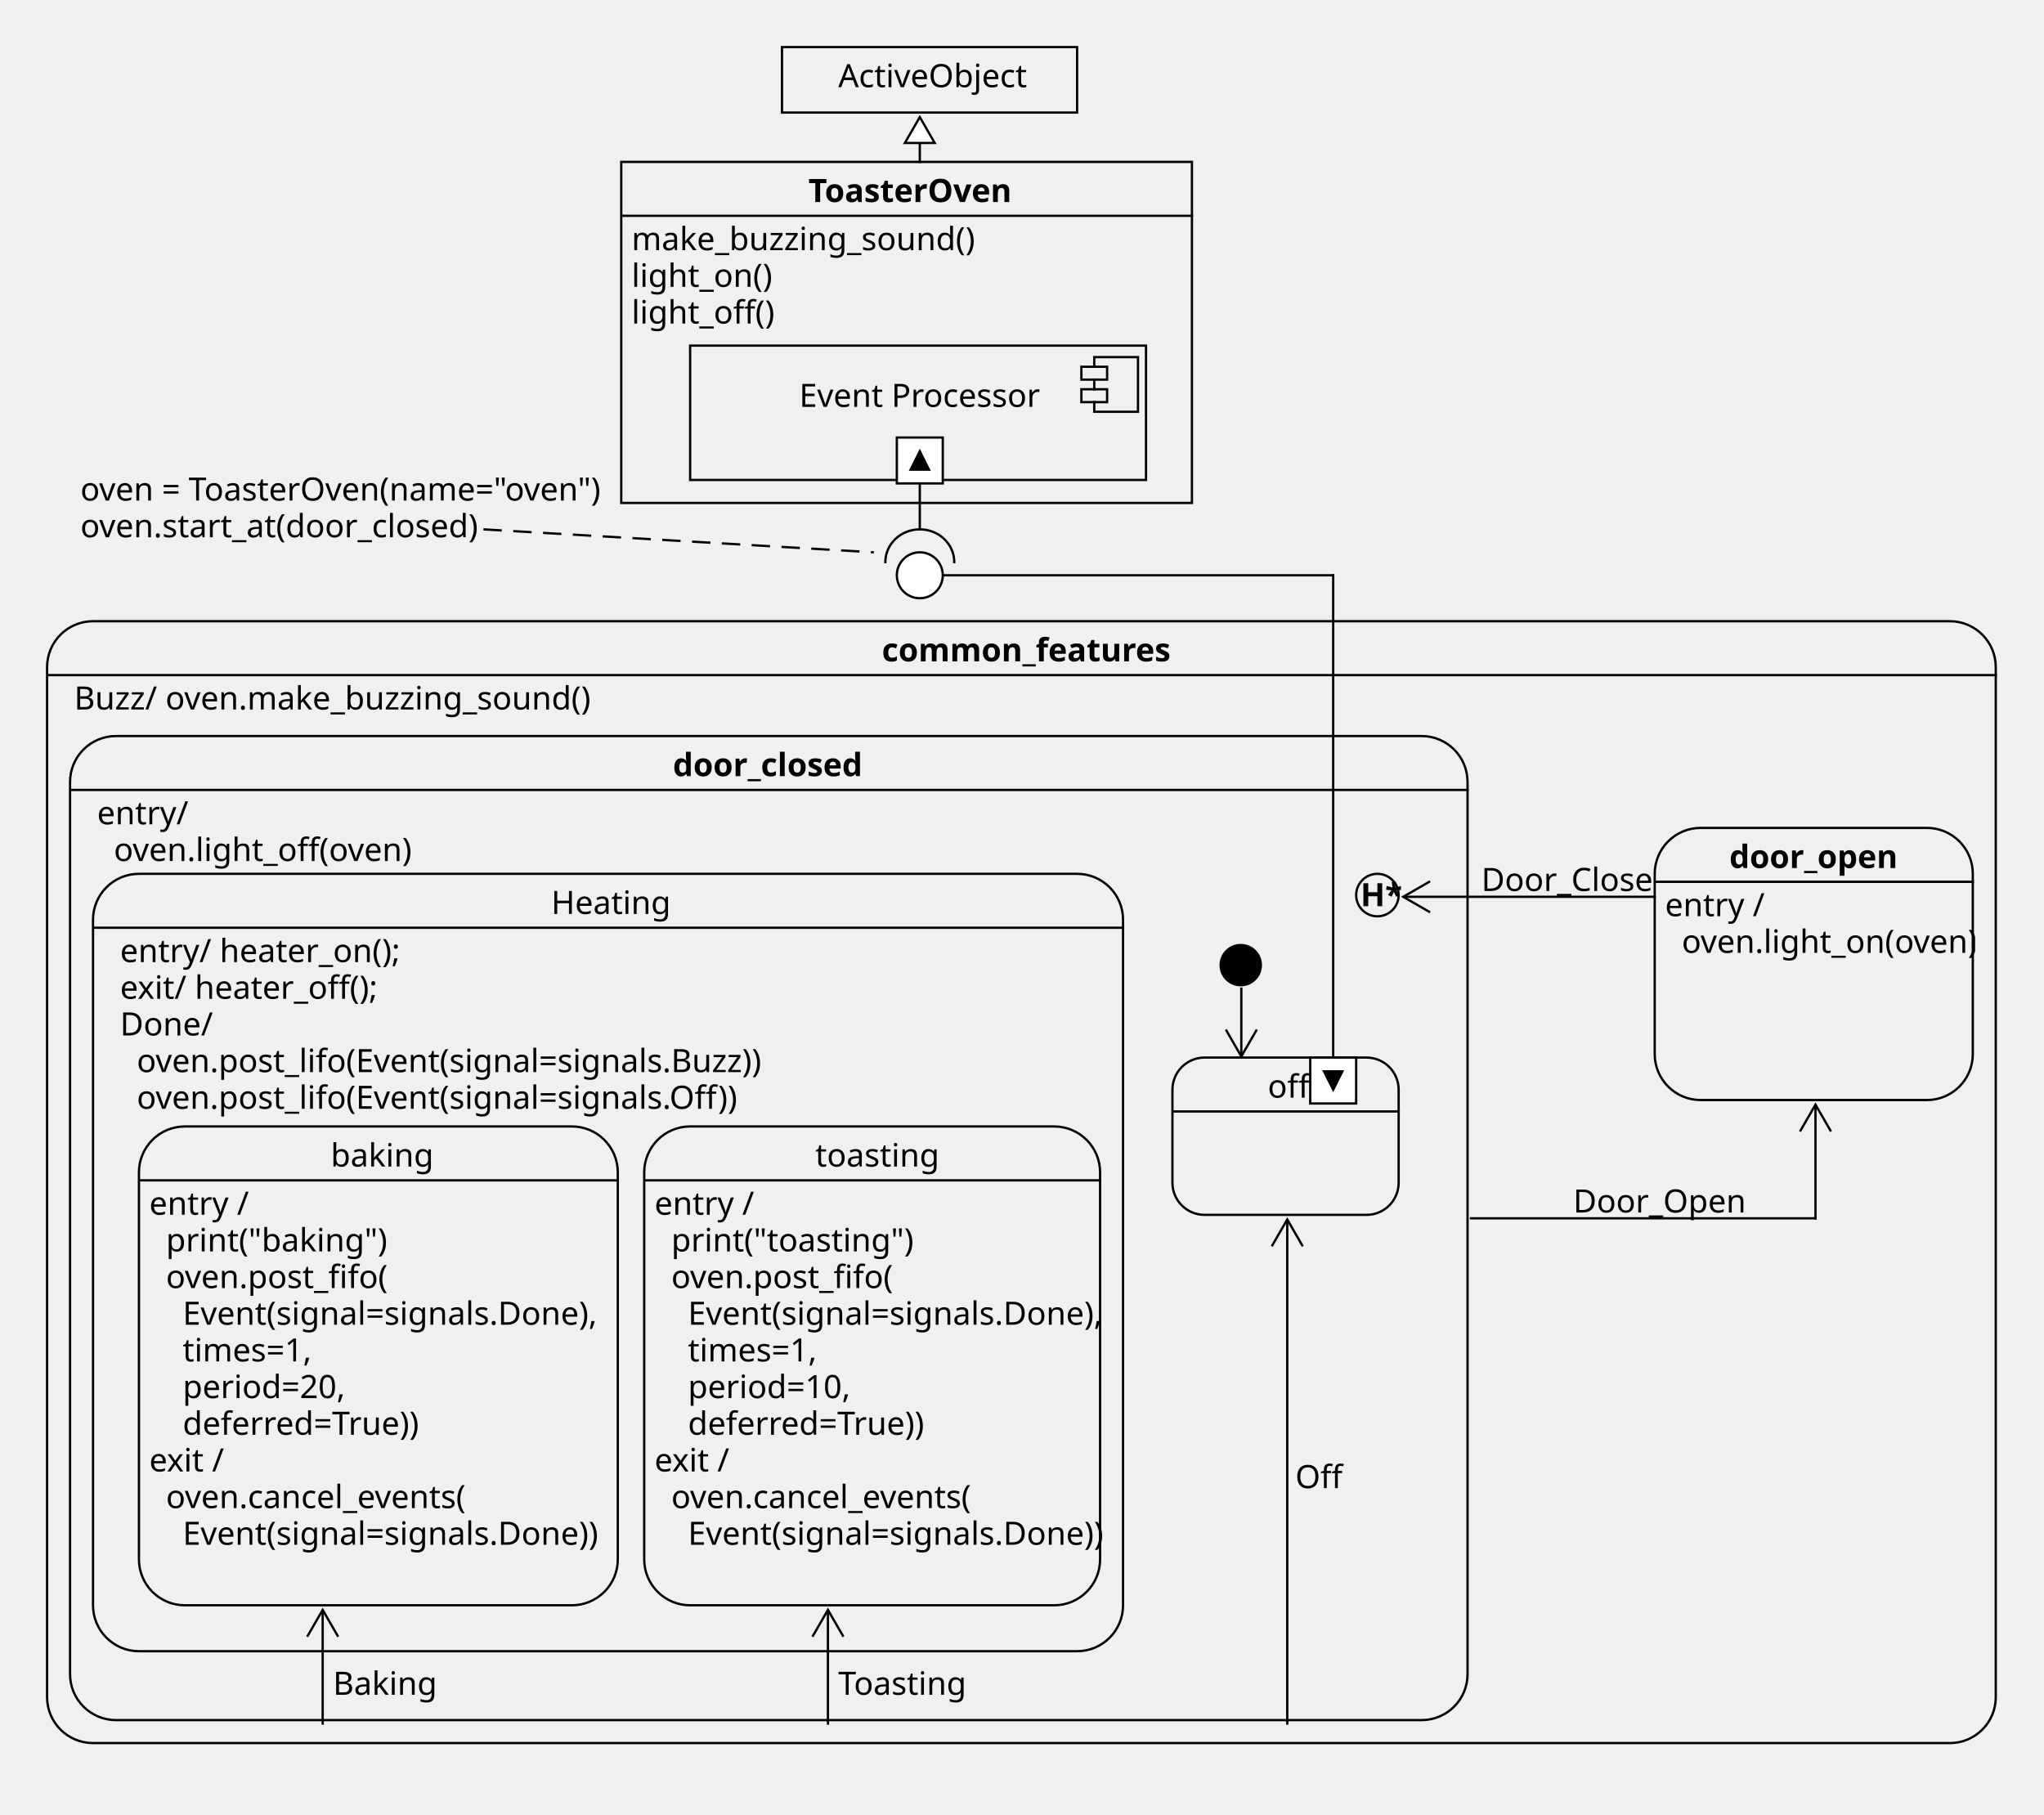
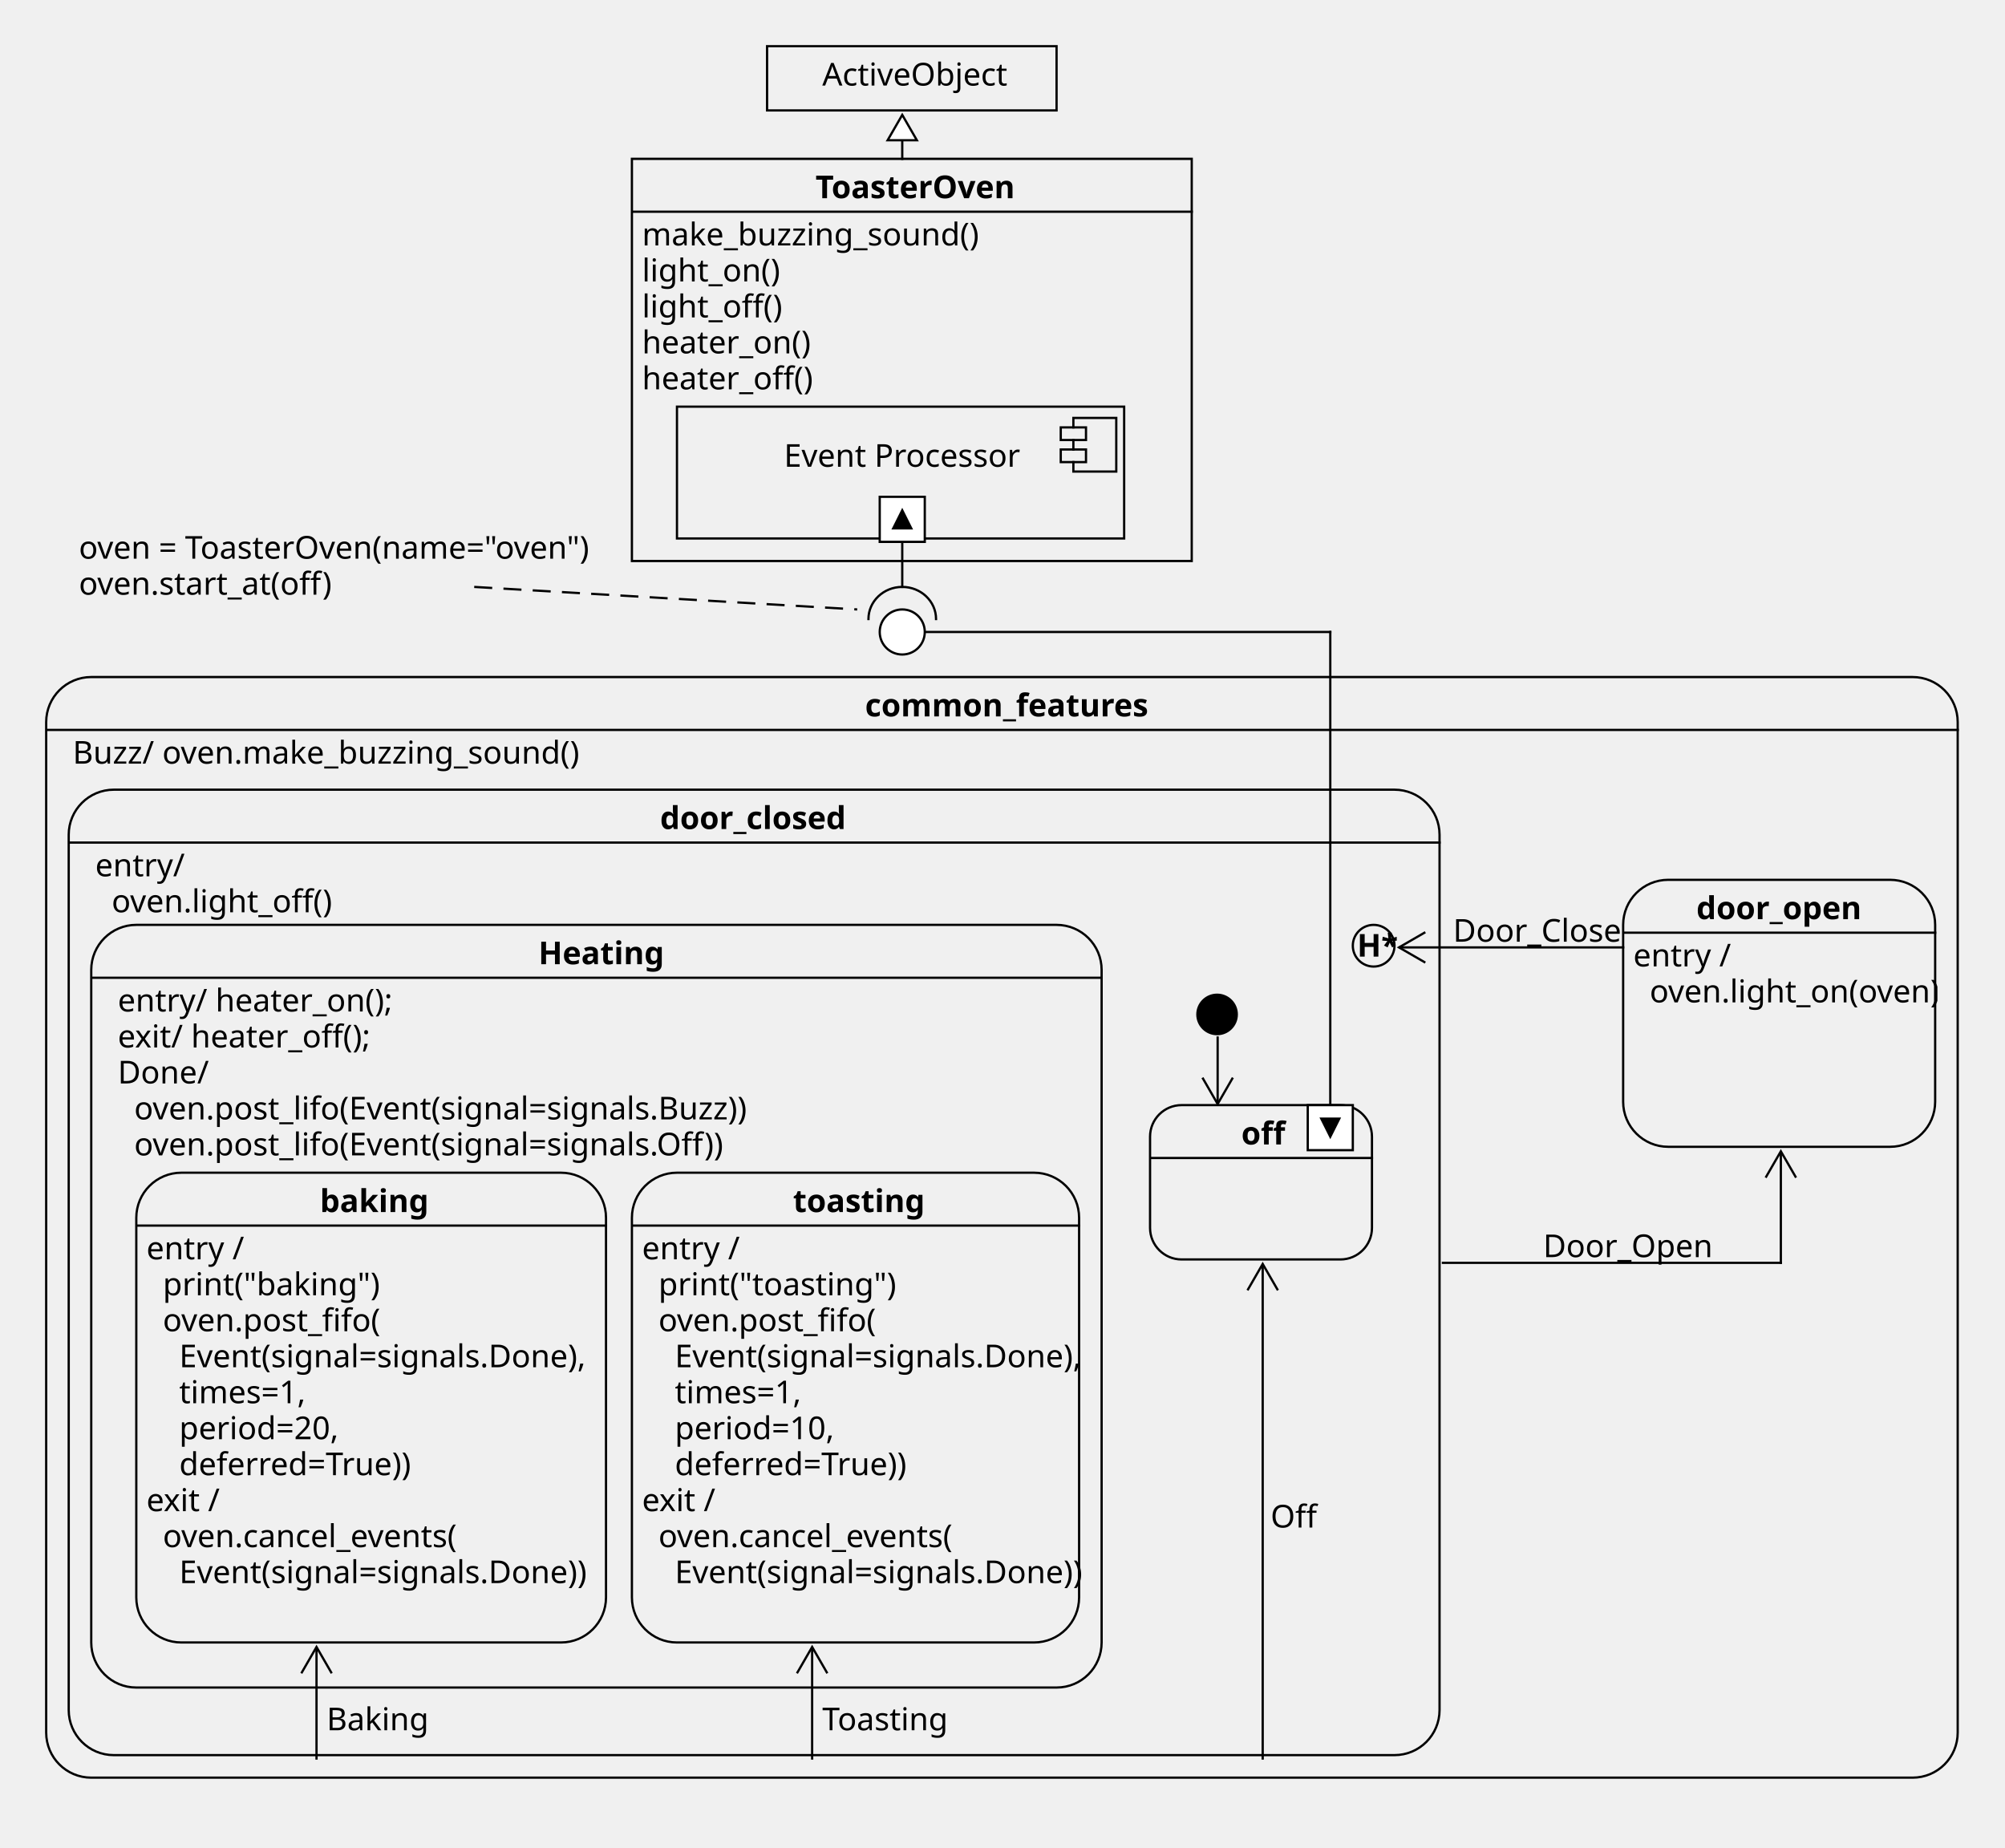
- <svg xmlns="http://www.w3.org/2000/svg" fill-opacity="1" color-rendering="auto" color-interpolation="auto" text-rendering="auto" stroke="black" stroke-linecap="square" width="890" stroke-miterlimit="10" shape-rendering="auto" stroke-opacity="1" fill="black" stroke-dasharray="none" font-weight="normal" stroke-width="1" viewBox="170 10 890 790" height="790" font-family="'Dialog'" font-style="normal" stroke-linejoin="miter" font-size="12px" stroke-dashoffset="0" image-rendering="auto">
+ <svg xmlns="http://www.w3.org/2000/svg" fill-opacity="1" color-rendering="auto" color-interpolation="auto" text-rendering="auto" stroke="black" stroke-linecap="square" width="890" stroke-miterlimit="10" shape-rendering="auto" stroke-opacity="1" fill="black" stroke-dasharray="none" font-weight="normal" stroke-width="1" viewBox="170 30 890 820" height="820" font-family="'Dialog'" font-style="normal" stroke-linejoin="miter" font-size="12px" stroke-dashoffset="0" image-rendering="auto">
  <defs id="genericDefs" />
  <g>
    <defs id="defs1">
      <clipPath clipPathUnits="userSpaceOnUse" id="clipPath1">
        <path d="M0 0 L2147483647 0 L2147483647 2147483647 L0 2147483647 L0 0 Z" />
      </clipPath>
      <clipPath clipPathUnits="userSpaceOnUse" id="clipPath2">
+         <path d="M0 0 L0 180 L250 180 L250 0 Z" />
+       </clipPath>
+       <clipPath clipPathUnits="userSpaceOnUse" id="clipPath3">
        <path d="M0 0 L0 30 L70 30 L70 0 Z" />
      </clipPath>
-       <clipPath clipPathUnits="userSpaceOnUse" id="clipPath3">
+       <clipPath clipPathUnits="userSpaceOnUse" id="clipPath4">
        <path d="M0 0 L0 30 L60 30 L60 0 Z" />
      </clipPath>
-       <clipPath clipPathUnits="userSpaceOnUse" id="clipPath4">
+       <clipPath clipPathUnits="userSpaceOnUse" id="clipPath5">
        <path d="M0 0 L0 490 L850 490 L850 0 Z" />
      </clipPath>
-       <clipPath clipPathUnits="userSpaceOnUse" id="clipPath5">
+       <clipPath clipPathUnits="userSpaceOnUse" id="clipPath6">
        <path d="M0 0 L0 70 L250 70 L250 0 Z" />
      </clipPath>
-       <clipPath clipPathUnits="userSpaceOnUse" id="clipPath6">
+       <clipPath clipPathUnits="userSpaceOnUse" id="clipPath7">
        <path d="M0 0 L0 70 L100 70 L100 0 Z" />
      </clipPath>
-       <clipPath clipPathUnits="userSpaceOnUse" id="clipPath7">
+       <clipPath clipPathUnits="userSpaceOnUse" id="clipPath8">
        <path d="M0 0 L0 30 L130 30 L130 0 Z" />
      </clipPath>
-       <clipPath clipPathUnits="userSpaceOnUse" id="clipPath8">
+       <clipPath clipPathUnits="userSpaceOnUse" id="clipPath9">
        <path d="M0 0 L0 120 L140 120 L140 0 Z" />
      </clipPath>
-       <clipPath clipPathUnits="userSpaceOnUse" id="clipPath9">
+       <clipPath clipPathUnits="userSpaceOnUse" id="clipPath10">
        <path d="M0 0 L0 20 L20 20 L20 0 Z" />
      </clipPath>
-       <clipPath clipPathUnits="userSpaceOnUse" id="clipPath10">
+       <clipPath clipPathUnits="userSpaceOnUse" id="clipPath11">
        <path d="M0 0 L0 60 L200 60 L200 0 Z" />
-       </clipPath>
-       <clipPath clipPathUnits="userSpaceOnUse" id="clipPath11">
-         <path d="M0 0 L0 150 L250 150 L250 0 Z" />
      </clipPath>
      <clipPath clipPathUnits="userSpaceOnUse" id="clipPath12">
        <path d="M0 0 L0 210 L200 210 L200 0 Z" />
      </clipPath>
      <clipPath clipPathUnits="userSpaceOnUse" id="clipPath13">
        <path d="M0 0 L0 210 L210 210 L210 0 Z" />
      </clipPath>
      <clipPath clipPathUnits="userSpaceOnUse" id="clipPath14">
        <path d="M0 0 L0 430 L610 430 L610 0 Z" />
      </clipPath>
      <clipPath clipPathUnits="userSpaceOnUse" id="clipPath15">
        <path d="M0 0 L0 340 L450 340 L450 0 Z" />
      </clipPath>
      <clipPath clipPathUnits="userSpaceOnUse" id="clipPath16">
        <path d="M0 0 L0 40 L200 40 L200 0 Z" />
      </clipPath>
      <clipPath clipPathUnits="userSpaceOnUse" id="clipPath17">
        <path d="M0 0 L0 50 L30 50 L30 0 Z" />
      </clipPath>
      <clipPath clipPathUnits="userSpaceOnUse" id="clipPath18">
        <path d="M0 0 L0 80 L180 80 L180 0 Z" />
      </clipPath>
      <clipPath clipPathUnits="userSpaceOnUse" id="clipPath19">
-         <path d="M0 0 L0 30 L140 30 L140 0 Z" />
+         <path d="M0 0 L0 70 L50 70 L50 0 Z" />
      </clipPath>
      <clipPath clipPathUnits="userSpaceOnUse" id="clipPath20">
-         <path d="M0 0 L0 70 L50 70 L50 0 Z" />
+         <path d="M0 0 L0 250 L220 250 L220 0 Z" />
      </clipPath>
      <clipPath clipPathUnits="userSpaceOnUse" id="clipPath21">
-         <path d="M0 0 L0 250 L210 250 L210 0 Z" />
+         <path d="M0 0 L0 250 L50 250 L50 0 Z" />
      </clipPath>
      <clipPath clipPathUnits="userSpaceOnUse" id="clipPath22">
-         <path d="M0 0 L0 250 L50 250 L50 0 Z" />
+         <path d="M0 0 L0 80 L30 80 L30 0 Z" />
      </clipPath>
      <clipPath clipPathUnits="userSpaceOnUse" id="clipPath23">
-         <path d="M0 0 L0 80 L30 80 L30 0 Z" />
-       </clipPath>
-       <clipPath clipPathUnits="userSpaceOnUse" id="clipPath24">
        <path d="M0 0 L0 60 L30 60 L30 0 Z" />
      </clipPath>
    </defs>
-     <g font-family="sans-serif" font-size="14px" transform="translate(530,730)">
-       <text x="5" xml:space="preserve" y="17.969" clip-path="url(#clipPath2)" stroke="none">Toasting</text>
-     </g>
-     <g font-family="sans-serif" font-size="14px" transform="translate(310,730)">
-       <text x="5" xml:space="preserve" y="17.969" clip-path="url(#clipPath3)" stroke="none">Baking</text>
-     </g>
-     <g fill="rgb(255,255,255)" fill-opacity="0" transform="translate(190,280)" stroke-opacity="0" stroke="rgb(255,255,255)">
-       <rect x="0.5" y="0.5" clip-path="url(#clipPath4)" width="848.5" rx="20" ry="20" height="488.5" stroke="none" />
-     </g>
-     <g transform="translate(190,280)">
-       <rect x="0.5" y="0.5" clip-path="url(#clipPath4)" fill="none" width="848.5" rx="20" ry="20" height="488.5" />
-       <text x="364" font-size="14px" y="17.969" clip-path="url(#clipPath4)" font-family="sans-serif" stroke="none" font-weight="bold" xml:space="preserve">common_features</text>
-       <path fill="none" d="M1 23.969 L849 23.969" clip-path="url(#clipPath4)" />
-       <text x="5" font-size="14px" y="38.938" clip-path="url(#clipPath4)" font-family="sans-serif" stroke="none" xml:space="preserve">  Buzz/ oven.make_buzzing_sound()</text>
-     </g>
-     <g font-family="sans-serif" font-size="14px" transform="translate(200,210)">
-       <text x="5" xml:space="preserve" y="17.969" clip-path="url(#clipPath5)" stroke="none">oven = ToasterOven(name="oven")</text>
-       <text x="5" xml:space="preserve" y="33.938" clip-path="url(#clipPath5)" stroke="none">oven.start_at(door_closed)</text>
-     </g>
-     <g font-family="sans-serif" font-size="14px" transform="translate(810,380)">
-       <text x="5" xml:space="preserve" y="17.969" clip-path="url(#clipPath6)" stroke="none">Door_Close</text>
-     </g>
-     <g font-family="sans-serif" font-size="14px" transform="translate(850,520)">
-       <text x="5" xml:space="preserve" y="17.969" clip-path="url(#clipPath6)" stroke="none">Door_Open</text>
-     </g>
-     <g fill="rgb(255,255,255)" fill-opacity="0" transform="translate(510,30)" stroke-opacity="0" stroke="rgb(255,255,255)">
-       <rect x="0.5" width="128.5" height="28.5" y="0.5" clip-path="url(#clipPath7)" stroke="none" />
-     </g>
-     <g transform="translate(510,30)">
-       <rect fill="none" x="0.5" width="128.5" height="28.5" y="0.5" clip-path="url(#clipPath7)" />
-       <text x="25" font-size="14px" y="17.969" clip-path="url(#clipPath7)" font-family="sans-serif" stroke="none" xml:space="preserve">ActiveObject</text>
-     </g>
-     <g fill="rgb(255,255,255)" fill-opacity="0" transform="translate(890,370)" stroke-opacity="0" stroke="rgb(255,255,255)">
-       <rect x="0.5" y="0.5" clip-path="url(#clipPath8)" width="138.5" rx="20" ry="20" height="118.5" stroke="none" />
-     </g>
-     <g transform="translate(890,370)">
-       <rect x="0.5" y="0.5" clip-path="url(#clipPath8)" fill="none" width="138.5" rx="20" ry="20" height="118.5" />
-       <text x="33" font-size="14px" y="17.969" clip-path="url(#clipPath8)" font-family="sans-serif" stroke="none" font-weight="bold" xml:space="preserve">door_open</text>
-       <path fill="none" d="M1 23.969 L139 23.969" clip-path="url(#clipPath8)" />
-       <text x="5" font-size="14px" y="38.938" clip-path="url(#clipPath8)" font-family="sans-serif" stroke="none" xml:space="preserve">entry /</text>
-       <text x="5" font-size="14px" y="54.906" clip-path="url(#clipPath8)" font-family="sans-serif" stroke="none" xml:space="preserve">  oven.light_on(oven)</text>
-     </g>
-     <g fill="rgb(255,255,255)" fill-opacity="0" transform="translate(760,390)" stroke-opacity="0" stroke="rgb(255,255,255)">
-       <circle r="9.25" clip-path="url(#clipPath9)" cx="9.75" cy="9.75" stroke="none" />
-     </g>
-     <g transform="translate(760,390)">
-       <circle fill="none" r="9.25" clip-path="url(#clipPath9)" cx="9.75" cy="9.75" />
-       <text x="2.39" font-size="14px" y="14.594" clip-path="url(#clipPath9)" font-family="sans-serif" stroke="none" font-weight="bold" xml:space="preserve">H*</text>
-     </g>
-     <g fill="rgb(255,255,255)" fill-opacity="0" transform="translate(470,160)" stroke-opacity="0" stroke="rgb(255,255,255)">
-       <rect x="170.86" width="11.2" height="5.6" y="9.7" clip-path="url(#clipPath10)" stroke="none" />
-     </g>
-     <g transform="translate(470,160)">
-       <rect fill="none" x="170.86" width="11.2" height="5.6" y="9.7" clip-path="url(#clipPath10)" />
-     </g>
-     <g fill="rgb(255,255,255)" fill-opacity="0" transform="translate(470,160)" stroke-opacity="0" stroke="rgb(255,255,255)">
-       <rect x="170.86" width="11.2" height="5.6" y="19.5" clip-path="url(#clipPath10)" stroke="none" />
-     </g>
-     <g transform="translate(470,160)">
-       <rect fill="none" x="170.86" width="11.2" height="5.6" y="19.5" clip-path="url(#clipPath10)" />
-       <path fill="none" d="M176.46 15.3 L176.46 19.5" clip-path="url(#clipPath10)" />
-       <path fill="none" d="M176.46 9.7 L176.46 5.5 L195.5 5.5 L195.5 29.3 L176.46 29.3 L176.46 25.1" clip-path="url(#clipPath10)" />
-     </g>
-     <g fill="rgb(255,255,255)" fill-opacity="0" transform="translate(470,160)" stroke-opacity="0" stroke="rgb(255,255,255)">
-       <rect x="0.5" width="198.5" height="58.5" y="0.5" clip-path="url(#clipPath10)" stroke="none" />
-     </g>
-     <g transform="translate(470,160)">
-       <rect fill="none" x="0.5" width="198.5" height="58.5" y="0.5" clip-path="url(#clipPath10)" />
-       <text x="48" font-size="14px" y="27.169" clip-path="url(#clipPath10)" font-family="sans-serif" stroke="none" xml:space="preserve">Event Processor</text>
-     </g>
-     <g fill="rgb(255,255,255)" fill-opacity="0" transform="translate(440,80)" stroke-opacity="0" stroke="rgb(255,255,255)">
-       <rect x="0.5" width="248.5" height="148.5" y="0.5" clip-path="url(#clipPath11)" stroke="none" />
-     </g>
-     <g transform="translate(440,80)">
-       <rect fill="none" x="0.5" width="248.5" height="148.5" y="0.5" clip-path="url(#clipPath11)" />
-       <text x="82" font-size="14px" y="17.969" clip-path="url(#clipPath11)" font-family="sans-serif" stroke="none" font-weight="bold" xml:space="preserve">ToasterOven</text>
-       <path fill="none" d="M1 23.969 L249 23.969" clip-path="url(#clipPath11)" />
-       <text x="5" font-size="14px" y="38.938" clip-path="url(#clipPath11)" font-family="sans-serif" stroke="none" xml:space="preserve">make_buzzing_sound()</text>
-       <text x="5" font-size="14px" y="54.906" clip-path="url(#clipPath11)" font-family="sans-serif" stroke="none" xml:space="preserve">light_on()</text>
-       <text x="5" font-size="14px" y="70.875" clip-path="url(#clipPath11)" font-family="sans-serif" stroke="none" xml:space="preserve">light_off()</text>
-     </g>
-     <g transform="translate(700,420)">
-       <circle r="8.75" clip-path="url(#clipPath9)" cx="10.25" cy="10.25" stroke="none" />
-       <circle fill="none" r="8.75" clip-path="url(#clipPath9)" cx="10.25" cy="10.25" />
-     </g>
-     <g fill="rgb(255,255,255)" fill-opacity="0" transform="translate(680,470)" stroke-opacity="0" stroke="rgb(255,255,255)">
-       <rect x="0.5" y="0.5" clip-path="url(#clipPath6)" width="98.5" rx="14" ry="14" height="68.5" stroke="none" />
-     </g>
-     <g transform="translate(680,470)">
-       <rect x="0.5" y="0.5" clip-path="url(#clipPath6)" fill="none" width="98.5" rx="14" ry="14" height="68.5" />
-       <text x="42" font-size="14px" y="17.969" clip-path="url(#clipPath6)" font-family="sans-serif" stroke="none" xml:space="preserve">off</text>
-       <path fill="none" d="M1 23.969 L99 23.969" clip-path="url(#clipPath6)" />
-     </g>
-     <g fill="rgb(255,255,255)" fill-opacity="0" transform="translate(450,500)" stroke-opacity="0" stroke="rgb(255,255,255)">
+     <g fill="rgb(255,255,255)" fill-opacity="0" transform="translate(450,100)" stroke-opacity="0" stroke="rgb(255,255,255)">
+       <rect x="0.5" width="248.5" height="178.5" y="0.5" clip-path="url(#clipPath2)" stroke="none" />
+     </g>
+     <g transform="translate(450,100)">
+       <rect fill="none" x="0.5" width="248.5" height="178.5" y="0.5" clip-path="url(#clipPath2)" />
+       <text x="82" font-size="14px" y="17.969" clip-path="url(#clipPath2)" font-family="sans-serif" stroke="none" font-weight="bold" xml:space="preserve">ToasterOven</text>
+       <path fill="none" d="M1 23.969 L249 23.969" clip-path="url(#clipPath2)" />
+       <text x="5" font-size="14px" y="38.938" clip-path="url(#clipPath2)" font-family="sans-serif" stroke="none" xml:space="preserve">make_buzzing_sound()</text>
+       <text x="5" font-size="14px" y="54.906" clip-path="url(#clipPath2)" font-family="sans-serif" stroke="none" xml:space="preserve">light_on()</text>
+       <text x="5" font-size="14px" y="70.875" clip-path="url(#clipPath2)" font-family="sans-serif" stroke="none" xml:space="preserve">light_off()</text>
+       <text x="5" font-size="14px" y="86.844" clip-path="url(#clipPath2)" font-family="sans-serif" stroke="none" xml:space="preserve">heater_on()</text>
+       <text x="5" font-size="14px" y="102.812" clip-path="url(#clipPath2)" font-family="sans-serif" stroke="none" xml:space="preserve">heater_off()</text>
+     </g>
+     <g font-family="sans-serif" font-size="14px" transform="translate(530,780)">
+       <text x="5" xml:space="preserve" y="17.969" clip-path="url(#clipPath3)" stroke="none">Toasting</text>
+     </g>
+     <g font-family="sans-serif" font-size="14px" transform="translate(310,780)">
+       <text x="5" xml:space="preserve" y="17.969" clip-path="url(#clipPath4)" stroke="none">Baking</text>
+     </g>
+     <g fill="rgb(255,255,255)" fill-opacity="0" transform="translate(190,330)" stroke-opacity="0" stroke="rgb(255,255,255)">
+       <rect x="0.5" y="0.5" clip-path="url(#clipPath5)" width="848.5" rx="20" ry="20" height="488.5" stroke="none" />
+     </g>
+     <g transform="translate(190,330)">
+       <rect x="0.5" y="0.5" clip-path="url(#clipPath5)" fill="none" width="848.5" rx="20" ry="20" height="488.5" />
+       <text x="364" font-size="14px" y="17.969" clip-path="url(#clipPath5)" font-family="sans-serif" stroke="none" font-weight="bold" xml:space="preserve">common_features</text>
+       <path fill="none" d="M1 23.969 L849 23.969" clip-path="url(#clipPath5)" />
+       <text x="5" font-size="14px" y="38.938" clip-path="url(#clipPath5)" font-family="sans-serif" stroke="none" xml:space="preserve">  Buzz/ oven.make_buzzing_sound()</text>
+     </g>
+     <g font-family="sans-serif" font-size="14px" transform="translate(200,260)">
+       <text x="5" xml:space="preserve" y="17.969" clip-path="url(#clipPath6)" stroke="none">oven = ToasterOven(name="oven")</text>
+       <text x="5" xml:space="preserve" y="33.938" clip-path="url(#clipPath6)" stroke="none">oven.start_at(off)</text>
+     </g>
+     <g font-family="sans-serif" font-size="14px" transform="translate(810,430)">
+       <text x="5" xml:space="preserve" y="17.969" clip-path="url(#clipPath7)" stroke="none">Door_Close</text>
+     </g>
+     <g font-family="sans-serif" font-size="14px" transform="translate(850,570)">
+       <text x="5" xml:space="preserve" y="17.969" clip-path="url(#clipPath7)" stroke="none">Door_Open</text>
+     </g>
+     <g fill="rgb(255,255,255)" fill-opacity="0" transform="translate(510,50)" stroke-opacity="0" stroke="rgb(255,255,255)">
+       <rect x="0.5" width="128.5" height="28.5" y="0.5" clip-path="url(#clipPath8)" stroke="none" />
+     </g>
+     <g transform="translate(510,50)">
+       <rect fill="none" x="0.5" width="128.5" height="28.5" y="0.5" clip-path="url(#clipPath8)" />
+       <text x="25" font-size="14px" y="17.969" clip-path="url(#clipPath8)" font-family="sans-serif" stroke="none" xml:space="preserve">ActiveObject</text>
+     </g>
+     <g fill="rgb(255,255,255)" fill-opacity="0" transform="translate(890,420)" stroke-opacity="0" stroke="rgb(255,255,255)">
+       <rect x="0.5" y="0.5" clip-path="url(#clipPath9)" width="138.5" rx="20" ry="20" height="118.5" stroke="none" />
+     </g>
+     <g transform="translate(890,420)">
+       <rect x="0.5" y="0.5" clip-path="url(#clipPath9)" fill="none" width="138.5" rx="20" ry="20" height="118.5" />
+       <text x="33" font-size="14px" y="17.969" clip-path="url(#clipPath9)" font-family="sans-serif" stroke="none" font-weight="bold" xml:space="preserve">door_open</text>
+       <path fill="none" d="M1 23.969 L139 23.969" clip-path="url(#clipPath9)" />
+       <text x="5" font-size="14px" y="38.938" clip-path="url(#clipPath9)" font-family="sans-serif" stroke="none" xml:space="preserve">entry /</text>
+       <text x="5" font-size="14px" y="54.906" clip-path="url(#clipPath9)" font-family="sans-serif" stroke="none" xml:space="preserve">  oven.light_on(oven)</text>
+     </g>
+     <g fill="rgb(255,255,255)" fill-opacity="0" transform="translate(770,440)" stroke-opacity="0" stroke="rgb(255,255,255)">
+       <circle r="9.25" clip-path="url(#clipPath10)" cx="9.75" cy="9.75" stroke="none" />
+     </g>
+     <g transform="translate(770,440)">
+       <circle fill="none" r="9.25" clip-path="url(#clipPath10)" cx="9.75" cy="9.75" />
+       <text x="2.39" font-size="14px" y="14.594" clip-path="url(#clipPath10)" font-family="sans-serif" stroke="none" font-weight="bold" xml:space="preserve">H*</text>
+     </g>
+     <g fill="rgb(255,255,255)" fill-opacity="0" transform="translate(470,210)" stroke-opacity="0" stroke="rgb(255,255,255)">
+       <rect x="170.86" width="11.2" height="5.6" y="9.7" clip-path="url(#clipPath11)" stroke="none" />
+     </g>
+     <g transform="translate(470,210)">
+       <rect fill="none" x="170.86" width="11.2" height="5.6" y="9.7" clip-path="url(#clipPath11)" />
+     </g>
+     <g fill="rgb(255,255,255)" fill-opacity="0" transform="translate(470,210)" stroke-opacity="0" stroke="rgb(255,255,255)">
+       <rect x="170.86" width="11.2" height="5.6" y="19.5" clip-path="url(#clipPath11)" stroke="none" />
+     </g>
+     <g transform="translate(470,210)">
+       <rect fill="none" x="170.86" width="11.2" height="5.6" y="19.5" clip-path="url(#clipPath11)" />
+       <path fill="none" d="M176.46 15.3 L176.46 19.5" clip-path="url(#clipPath11)" />
+       <path fill="none" d="M176.46 9.7 L176.46 5.5 L195.5 5.5 L195.5 29.3 L176.46 29.3 L176.46 25.1" clip-path="url(#clipPath11)" />
+     </g>
+     <g fill="rgb(255,255,255)" fill-opacity="0" transform="translate(470,210)" stroke-opacity="0" stroke="rgb(255,255,255)">
+       <rect x="0.5" width="198.5" height="58.5" y="0.5" clip-path="url(#clipPath11)" stroke="none" />
+     </g>
+     <g transform="translate(470,210)">
+       <rect fill="none" x="0.5" width="198.5" height="58.5" y="0.5" clip-path="url(#clipPath11)" />
+       <text x="48" font-size="14px" y="27.169" clip-path="url(#clipPath11)" font-family="sans-serif" stroke="none" xml:space="preserve">Event Processor</text>
+     </g>
+     <g transform="translate(700,470)">
+       <circle r="8.75" clip-path="url(#clipPath10)" cx="10.25" cy="10.25" stroke="none" />
+       <circle fill="none" r="8.75" clip-path="url(#clipPath10)" cx="10.25" cy="10.25" />
+     </g>
+     <g fill="rgb(255,255,255)" fill-opacity="0" transform="translate(680,520)" stroke-opacity="0" stroke="rgb(255,255,255)">
+       <rect x="0.5" y="0.5" clip-path="url(#clipPath7)" width="98.5" rx="14" ry="14" height="68.5" stroke="none" />
+     </g>
+     <g transform="translate(680,520)">
+       <rect x="0.5" y="0.5" clip-path="url(#clipPath7)" fill="none" width="98.5" rx="14" ry="14" height="68.5" />
+       <text x="41" font-size="14px" y="17.969" clip-path="url(#clipPath7)" font-family="sans-serif" stroke="none" font-weight="bold" xml:space="preserve">off</text>
+       <path fill="none" d="M1 23.969 L99 23.969" clip-path="url(#clipPath7)" />
+     </g>
+     <g fill="rgb(255,255,255)" fill-opacity="0" transform="translate(450,550)" stroke-opacity="0" stroke="rgb(255,255,255)">
      <rect x="0.5" y="0.5" clip-path="url(#clipPath12)" width="198.5" rx="20" ry="20" height="208.5" stroke="none" />
    </g>
-     <g transform="translate(450,500)">
+     <g transform="translate(450,550)">
      <rect x="0.5" y="0.5" clip-path="url(#clipPath12)" fill="none" width="198.5" rx="20" ry="20" height="208.5" />
-       <text x="75" font-size="14px" y="17.969" clip-path="url(#clipPath12)" font-family="sans-serif" stroke="none" xml:space="preserve">toasting</text>
+       <text x="72" font-size="14px" y="17.969" clip-path="url(#clipPath12)" font-family="sans-serif" stroke="none" font-weight="bold" xml:space="preserve">toasting</text>
      <path fill="none" d="M1 23.969 L199 23.969" clip-path="url(#clipPath12)" />
      <text x="5" font-size="14px" y="38.938" clip-path="url(#clipPath12)" font-family="sans-serif" stroke="none" xml:space="preserve">entry /</text>
      <text x="5" font-size="14px" y="54.906" clip-path="url(#clipPath12)" font-family="sans-serif" stroke="none" xml:space="preserve">  print("toasting")</text>
      <text x="5" font-size="14px" y="70.875" clip-path="url(#clipPath12)" font-family="sans-serif" stroke="none" xml:space="preserve">  oven.post_fifo(</text>
      <text x="5" font-size="14px" y="86.844" clip-path="url(#clipPath12)" font-family="sans-serif" stroke="none" xml:space="preserve">    Event(signal=signals.Done),</text>
      <text x="5" font-size="14px" y="102.812" clip-path="url(#clipPath12)" font-family="sans-serif" stroke="none" xml:space="preserve">    times=1,</text>
      <text x="5" font-size="14px" y="118.781" clip-path="url(#clipPath12)" font-family="sans-serif" stroke="none" xml:space="preserve">    period=10,</text>
      <text x="5" font-size="14px" y="134.75" clip-path="url(#clipPath12)" font-family="sans-serif" stroke="none" xml:space="preserve">    deferred=True))</text>
      <text x="5" font-size="14px" y="150.719" clip-path="url(#clipPath12)" font-family="sans-serif" stroke="none" xml:space="preserve">exit /</text>
      <text x="5" font-size="14px" y="166.688" clip-path="url(#clipPath12)" font-family="sans-serif" stroke="none" xml:space="preserve">  oven.cancel_events(</text>
      <text x="5" font-size="14px" y="182.656" clip-path="url(#clipPath12)" font-family="sans-serif" stroke="none" xml:space="preserve">    Event(signal=signals.Done))</text>
    </g>
-     <g fill="rgb(255,255,255)" fill-opacity="0" transform="translate(230,500)" stroke-opacity="0" stroke="rgb(255,255,255)">
+     <g fill="rgb(255,255,255)" fill-opacity="0" transform="translate(230,550)" stroke-opacity="0" stroke="rgb(255,255,255)">
      <rect x="0.5" y="0.5" clip-path="url(#clipPath13)" width="208.5" rx="20" ry="20" height="208.5" stroke="none" />
    </g>
-     <g transform="translate(230,500)">
+     <g transform="translate(230,550)">
      <rect x="0.5" y="0.5" clip-path="url(#clipPath13)" fill="none" width="208.5" rx="20" ry="20" height="208.5" />
-       <text x="84" font-size="14px" y="17.969" clip-path="url(#clipPath13)" font-family="sans-serif" stroke="none" xml:space="preserve">baking</text>
+       <text x="82" font-size="14px" y="17.969" clip-path="url(#clipPath13)" font-family="sans-serif" stroke="none" font-weight="bold" xml:space="preserve">baking</text>
      <path fill="none" d="M1 23.969 L209 23.969" clip-path="url(#clipPath13)" />
      <text x="5" font-size="14px" y="38.938" clip-path="url(#clipPath13)" font-family="sans-serif" stroke="none" xml:space="preserve">entry /</text>
      <text x="5" font-size="14px" y="54.906" clip-path="url(#clipPath13)" font-family="sans-serif" stroke="none" xml:space="preserve">  print("baking")</text>
      <text x="5" font-size="14px" y="70.875" clip-path="url(#clipPath13)" font-family="sans-serif" stroke="none" xml:space="preserve">  oven.post_fifo(</text>
      <text x="5" font-size="14px" y="86.844" clip-path="url(#clipPath13)" font-family="sans-serif" stroke="none" xml:space="preserve">    Event(signal=signals.Done),</text>
      <text x="5" font-size="14px" y="102.812" clip-path="url(#clipPath13)" font-family="sans-serif" stroke="none" xml:space="preserve">    times=1,</text>
      <text x="5" font-size="14px" y="118.781" clip-path="url(#clipPath13)" font-family="sans-serif" stroke="none" xml:space="preserve">    period=20,</text>
      <text x="5" font-size="14px" y="134.75" clip-path="url(#clipPath13)" font-family="sans-serif" stroke="none" xml:space="preserve">    deferred=True))</text>
      <text x="5" font-size="14px" y="150.719" clip-path="url(#clipPath13)" font-family="sans-serif" stroke="none" xml:space="preserve">exit /</text>
      <text x="5" font-size="14px" y="166.688" clip-path="url(#clipPath13)" font-family="sans-serif" stroke="none" xml:space="preserve">  oven.cancel_events(</text>
      <text x="5" font-size="14px" y="182.656" clip-path="url(#clipPath13)" font-family="sans-serif" stroke="none" xml:space="preserve">    Event(signal=signals.Done))</text>
      <text x="5" font-size="14px" y="198.625" clip-path="url(#clipPath13)" font-family="sans-serif" stroke="none" xml:space="preserve">    </text>
    </g>
-     <g fill="rgb(255,255,255)" fill-opacity="0" transform="translate(200,330)" stroke-opacity="0" stroke="rgb(255,255,255)">
+     <g fill="rgb(255,255,255)" fill-opacity="0" transform="translate(200,380)" stroke-opacity="0" stroke="rgb(255,255,255)">
      <rect x="0.5" y="0.5" clip-path="url(#clipPath14)" width="608.5" rx="20" ry="20" height="428.5" stroke="none" />
    </g>
-     <g transform="translate(200,330)">
+     <g transform="translate(200,380)">
      <rect x="0.5" y="0.5" clip-path="url(#clipPath14)" fill="none" width="608.5" rx="20" ry="20" height="428.5" />
      <text x="263" font-size="14px" y="17.969" clip-path="url(#clipPath14)" font-family="sans-serif" stroke="none" font-weight="bold" xml:space="preserve">door_closed</text>
      <path fill="none" d="M1 23.969 L609 23.969" clip-path="url(#clipPath14)" />
      <text x="5" font-size="14px" y="38.938" clip-path="url(#clipPath14)" font-family="sans-serif" stroke="none" xml:space="preserve">  entry/</text>
-       <text x="5" font-size="14px" y="54.906" clip-path="url(#clipPath14)" font-family="sans-serif" stroke="none" xml:space="preserve">    oven.light_off(oven)</text>
-     </g>
-     <g fill="rgb(255,255,255)" fill-opacity="0" transform="translate(210,390)" stroke-opacity="0" stroke="rgb(255,255,255)">
+       <text x="5" font-size="14px" y="54.906" clip-path="url(#clipPath14)" font-family="sans-serif" stroke="none" xml:space="preserve">    oven.light_off()</text>
+     </g>
+     <g fill="rgb(255,255,255)" fill-opacity="0" transform="translate(210,440)" stroke-opacity="0" stroke="rgb(255,255,255)">
      <rect x="0.5" y="0.5" clip-path="url(#clipPath15)" width="448.5" rx="20" ry="20" height="338.5" stroke="none" />
    </g>
-     <g transform="translate(210,390)">
+     <g transform="translate(210,440)">
      <rect x="0.5" y="0.5" clip-path="url(#clipPath15)" fill="none" width="448.5" rx="20" ry="20" height="338.5" />
-       <text x="200" font-size="14px" y="17.969" clip-path="url(#clipPath15)" font-family="sans-serif" stroke="none" xml:space="preserve">Heating</text>
+       <text x="199" font-size="14px" y="17.969" clip-path="url(#clipPath15)" font-family="sans-serif" stroke="none" font-weight="bold" xml:space="preserve">Heating</text>
      <path fill="none" d="M1 23.969 L449 23.969" clip-path="url(#clipPath15)" />
      <text x="5" font-size="14px" y="38.938" clip-path="url(#clipPath15)" font-family="sans-serif" stroke="none" xml:space="preserve">  entry/ heater_on();</text>
      <text x="5" font-size="14px" y="54.906" clip-path="url(#clipPath15)" font-family="sans-serif" stroke="none" xml:space="preserve">  exit/ heater_off();</text>
      <text x="5" font-size="14px" y="70.875" clip-path="url(#clipPath15)" font-family="sans-serif" stroke="none" xml:space="preserve">  Done/</text>
      <text x="5" font-size="14px" y="86.844" clip-path="url(#clipPath15)" font-family="sans-serif" stroke="none" xml:space="preserve">    oven.post_lifo(Event(signal=signals.Buzz))</text>
      <text x="5" font-size="14px" y="102.812" clip-path="url(#clipPath15)" font-family="sans-serif" stroke="none" xml:space="preserve">    oven.post_lifo(Event(signal=signals.Off))    </text>
    </g>
-     <g stroke-dasharray="8,5" stroke-miterlimit="5" transform="translate(370,230)" stroke-linecap="butt">
+     <g stroke-dasharray="8,5" stroke-miterlimit="5" transform="translate(370,280)" stroke-linecap="butt">
      <path fill="none" d="M10.5 10.5 L180.5 20.5" clip-path="url(#clipPath16)" />
    </g>
-     <g transform="translate(560,50)">
+     <g transform="translate(560,70)">
      <path fill="none" d="M10.5 11.5 L10.5 30.5" clip-path="url(#clipPath17)" />
      <path fill="white" d="M4 22.258 L10.5 11 L17 22.258 Z" clip-path="url(#clipPath17)" stroke="none" />
      <path fill="none" d="M4 22.258 L10.5 11 L17 22.258 Z" clip-path="url(#clipPath17)" />
    </g>
-     <g transform="translate(800,480)">
+     <g transform="translate(800,530)">
      <path fill="none" d="M10.5 60.5 L160.5 60.5" clip-path="url(#clipPath18)" />
      <path fill="none" d="M160.5 60.5 L160.5 11.5" clip-path="url(#clipPath18)" />
      <path fill="none" d="M167 22.258 L160.5 11 L154 22.258" clip-path="url(#clipPath18)" />
    </g>
-     <g transform="translate(770,390)">
-       <path fill="none" d="M120.5 10.5 L11.5 10.5" clip-path="url(#clipPath19)" />
-       <path fill="none" d="M22.258 4 L11 10.5 L22.258 17" clip-path="url(#clipPath19)" />
-     </g>
-     <g transform="translate(550,200)">
-       <path fill="none" d="M20.5 11.5 L20.5 40.5" clip-path="url(#clipPath20)" />
-       <rect x="10.5" y="0.5" clip-path="url(#clipPath20)" fill="white" width="20" height="20" stroke="none" />
-       <rect fill="none" x="10.5" width="20" height="20" y="0.5" clip-path="url(#clipPath20)" />
-       <path d="M20.5 6.5 L24.5 14.5 L16.5 14.5 Z" clip-path="url(#clipPath20)" stroke="none" />
-       <path fill="none" d="M20.5 6.5 L24.5 14.5 L16.5 14.5 Z" clip-path="url(#clipPath20)" />
-     </g>
-     <g fill="rgb(255,255,255)" fill-opacity="0" transform="translate(550,200)" stroke-opacity="0" stroke="rgb(255,255,255)">
-       <path d="M35.5 54.75 A15 14.25 0 0 0 5.5 54.75" stroke="none" clip-path="url(#clipPath20)" />
-     </g>
-     <g transform="translate(550,200)">
-       <path fill="none" d="M35.5 54.75 A15 14.25 0 0 0 5.5 54.75" clip-path="url(#clipPath20)" />
-     </g>
-     <g transform="translate(560,250)">
-       <path fill="none" d="M11.5 10.5 L190.5 10.5" clip-path="url(#clipPath21)" />
-       <path fill="none" d="M190.5 10.5 L190.5 229.5" clip-path="url(#clipPath21)" />
-       <circle fill="white" r="10" clip-path="url(#clipPath21)" cx="10.5" cy="10.5" stroke="none" />
-       <circle fill="none" r="10" clip-path="url(#clipPath21)" cx="10.5" cy="10.5" />
-       <rect x="180.5" y="220.5" clip-path="url(#clipPath21)" fill="white" width="20" height="20" stroke="none" />
-       <rect fill="none" x="180.5" width="20" height="20" y="220.5" clip-path="url(#clipPath21)" />
-       <path d="M186.5 226.5 L194.5 226.5 L190.5 234.5 Z" clip-path="url(#clipPath21)" stroke="none" />
-       <path fill="none" d="M186.5 226.5 L194.5 226.5 L190.5 234.5 Z" clip-path="url(#clipPath21)" />
-     </g>
-     <g transform="translate(720,530)">
-       <path fill="none" d="M10.5 230.5 L10.5 11.5" clip-path="url(#clipPath22)" />
+     <g transform="translate(780,440)">
+       <path fill="none" d="M110.5 10.5 L11.5 10.5" clip-path="url(#clipPath8)" />
+       <path fill="none" d="M22.258 4 L11 10.5 L22.258 17" clip-path="url(#clipPath8)" />
+     </g>
+     <g transform="translate(550,250)">
+       <path fill="none" d="M20.5 11.5 L20.5 40.5" clip-path="url(#clipPath19)" />
+       <rect x="10.5" y="0.5" clip-path="url(#clipPath19)" fill="white" width="20" height="20" stroke="none" />
+       <rect fill="none" x="10.5" width="20" height="20" y="0.5" clip-path="url(#clipPath19)" />
+       <path d="M20.5 6.5 L24.5 14.5 L16.5 14.5 Z" clip-path="url(#clipPath19)" stroke="none" />
+       <path fill="none" d="M20.5 6.5 L24.5 14.5 L16.5 14.5 Z" clip-path="url(#clipPath19)" />
+     </g>
+     <g fill="rgb(255,255,255)" fill-opacity="0" transform="translate(550,250)" stroke-opacity="0" stroke="rgb(255,255,255)">
+       <path d="M35.5 54.75 A15 14.25 0 0 0 5.5 54.75" stroke="none" clip-path="url(#clipPath19)" />
+     </g>
+     <g transform="translate(550,250)">
+       <path fill="none" d="M35.5 54.75 A15 14.25 0 0 0 5.5 54.75" clip-path="url(#clipPath19)" />
+     </g>
+     <g transform="translate(560,300)">
+       <path fill="none" d="M11.5 10.5 L200.5 10.5" clip-path="url(#clipPath20)" />
+       <path fill="none" d="M200.5 10.5 L200.5 229.5" clip-path="url(#clipPath20)" />
+       <circle fill="white" r="10" clip-path="url(#clipPath20)" cx="10.5" cy="10.5" stroke="none" />
+       <circle fill="none" r="10" clip-path="url(#clipPath20)" cx="10.5" cy="10.5" />
+       <rect x="190.5" y="220.5" clip-path="url(#clipPath20)" fill="white" width="20" height="20" stroke="none" />
+       <rect fill="none" x="190.5" width="20" height="20" y="220.5" clip-path="url(#clipPath20)" />
+       <path d="M196.5 226.5 L204.5 226.5 L200.5 234.5 Z" clip-path="url(#clipPath20)" stroke="none" />
+       <path fill="none" d="M196.5 226.5 L204.5 226.5 L200.5 234.5 Z" clip-path="url(#clipPath20)" />
+     </g>
+     <g transform="translate(720,580)">
+       <path fill="none" d="M10.5 230.5 L10.5 11.5" clip-path="url(#clipPath21)" />
+       <path fill="none" d="M17 22.258 L10.5 11 L4 22.258" clip-path="url(#clipPath21)" />
+       <text x="14" font-size="14px" y="127.984" clip-path="url(#clipPath21)" font-family="sans-serif" stroke="none" xml:space="preserve">Off</text>
+     </g>
+     <g transform="translate(300,750)">
+       <path fill="none" d="M10.5 60.5 L10.5 11.5" clip-path="url(#clipPath22)" />
      <path fill="none" d="M17 22.258 L10.5 11 L4 22.258" clip-path="url(#clipPath22)" />
-       <text x="14" font-size="14px" y="127.984" clip-path="url(#clipPath22)" font-family="sans-serif" stroke="none" xml:space="preserve">Off</text>
-     </g>
-     <g transform="translate(300,700)">
-       <path fill="none" d="M10.5 60.5 L10.5 11.5" clip-path="url(#clipPath23)" />
-       <path fill="none" d="M17 22.258 L10.5 11 L4 22.258" clip-path="url(#clipPath23)" />
-     </g>
-     <g transform="translate(520,700)">
-       <path fill="none" d="M10.5 60.5 L10.5 11.5" clip-path="url(#clipPath23)" />
-       <path fill="none" d="M17 22.258 L10.5 11 L4 22.258" clip-path="url(#clipPath23)" />
-     </g>
-     <g transform="translate(700,430)">
-       <path fill="none" d="M10.5 10.5 L10.5 39.5" clip-path="url(#clipPath24)" />
-       <path fill="none" d="M4 28.742 L10.5 40 L17 28.742" clip-path="url(#clipPath24)" />
+     </g>
+     <g transform="translate(520,750)">
+       <path fill="none" d="M10.5 60.5 L10.5 11.5" clip-path="url(#clipPath22)" />
+       <path fill="none" d="M17 22.258 L10.5 11 L4 22.258" clip-path="url(#clipPath22)" />
+     </g>
+     <g transform="translate(700,480)">
+       <path fill="none" d="M10.5 10.5 L10.5 39.5" clip-path="url(#clipPath23)" />
+       <path fill="none" d="M4 28.742 L10.5 40 L17 28.742" clip-path="url(#clipPath23)" />
    </g>
  </g>
</svg>
